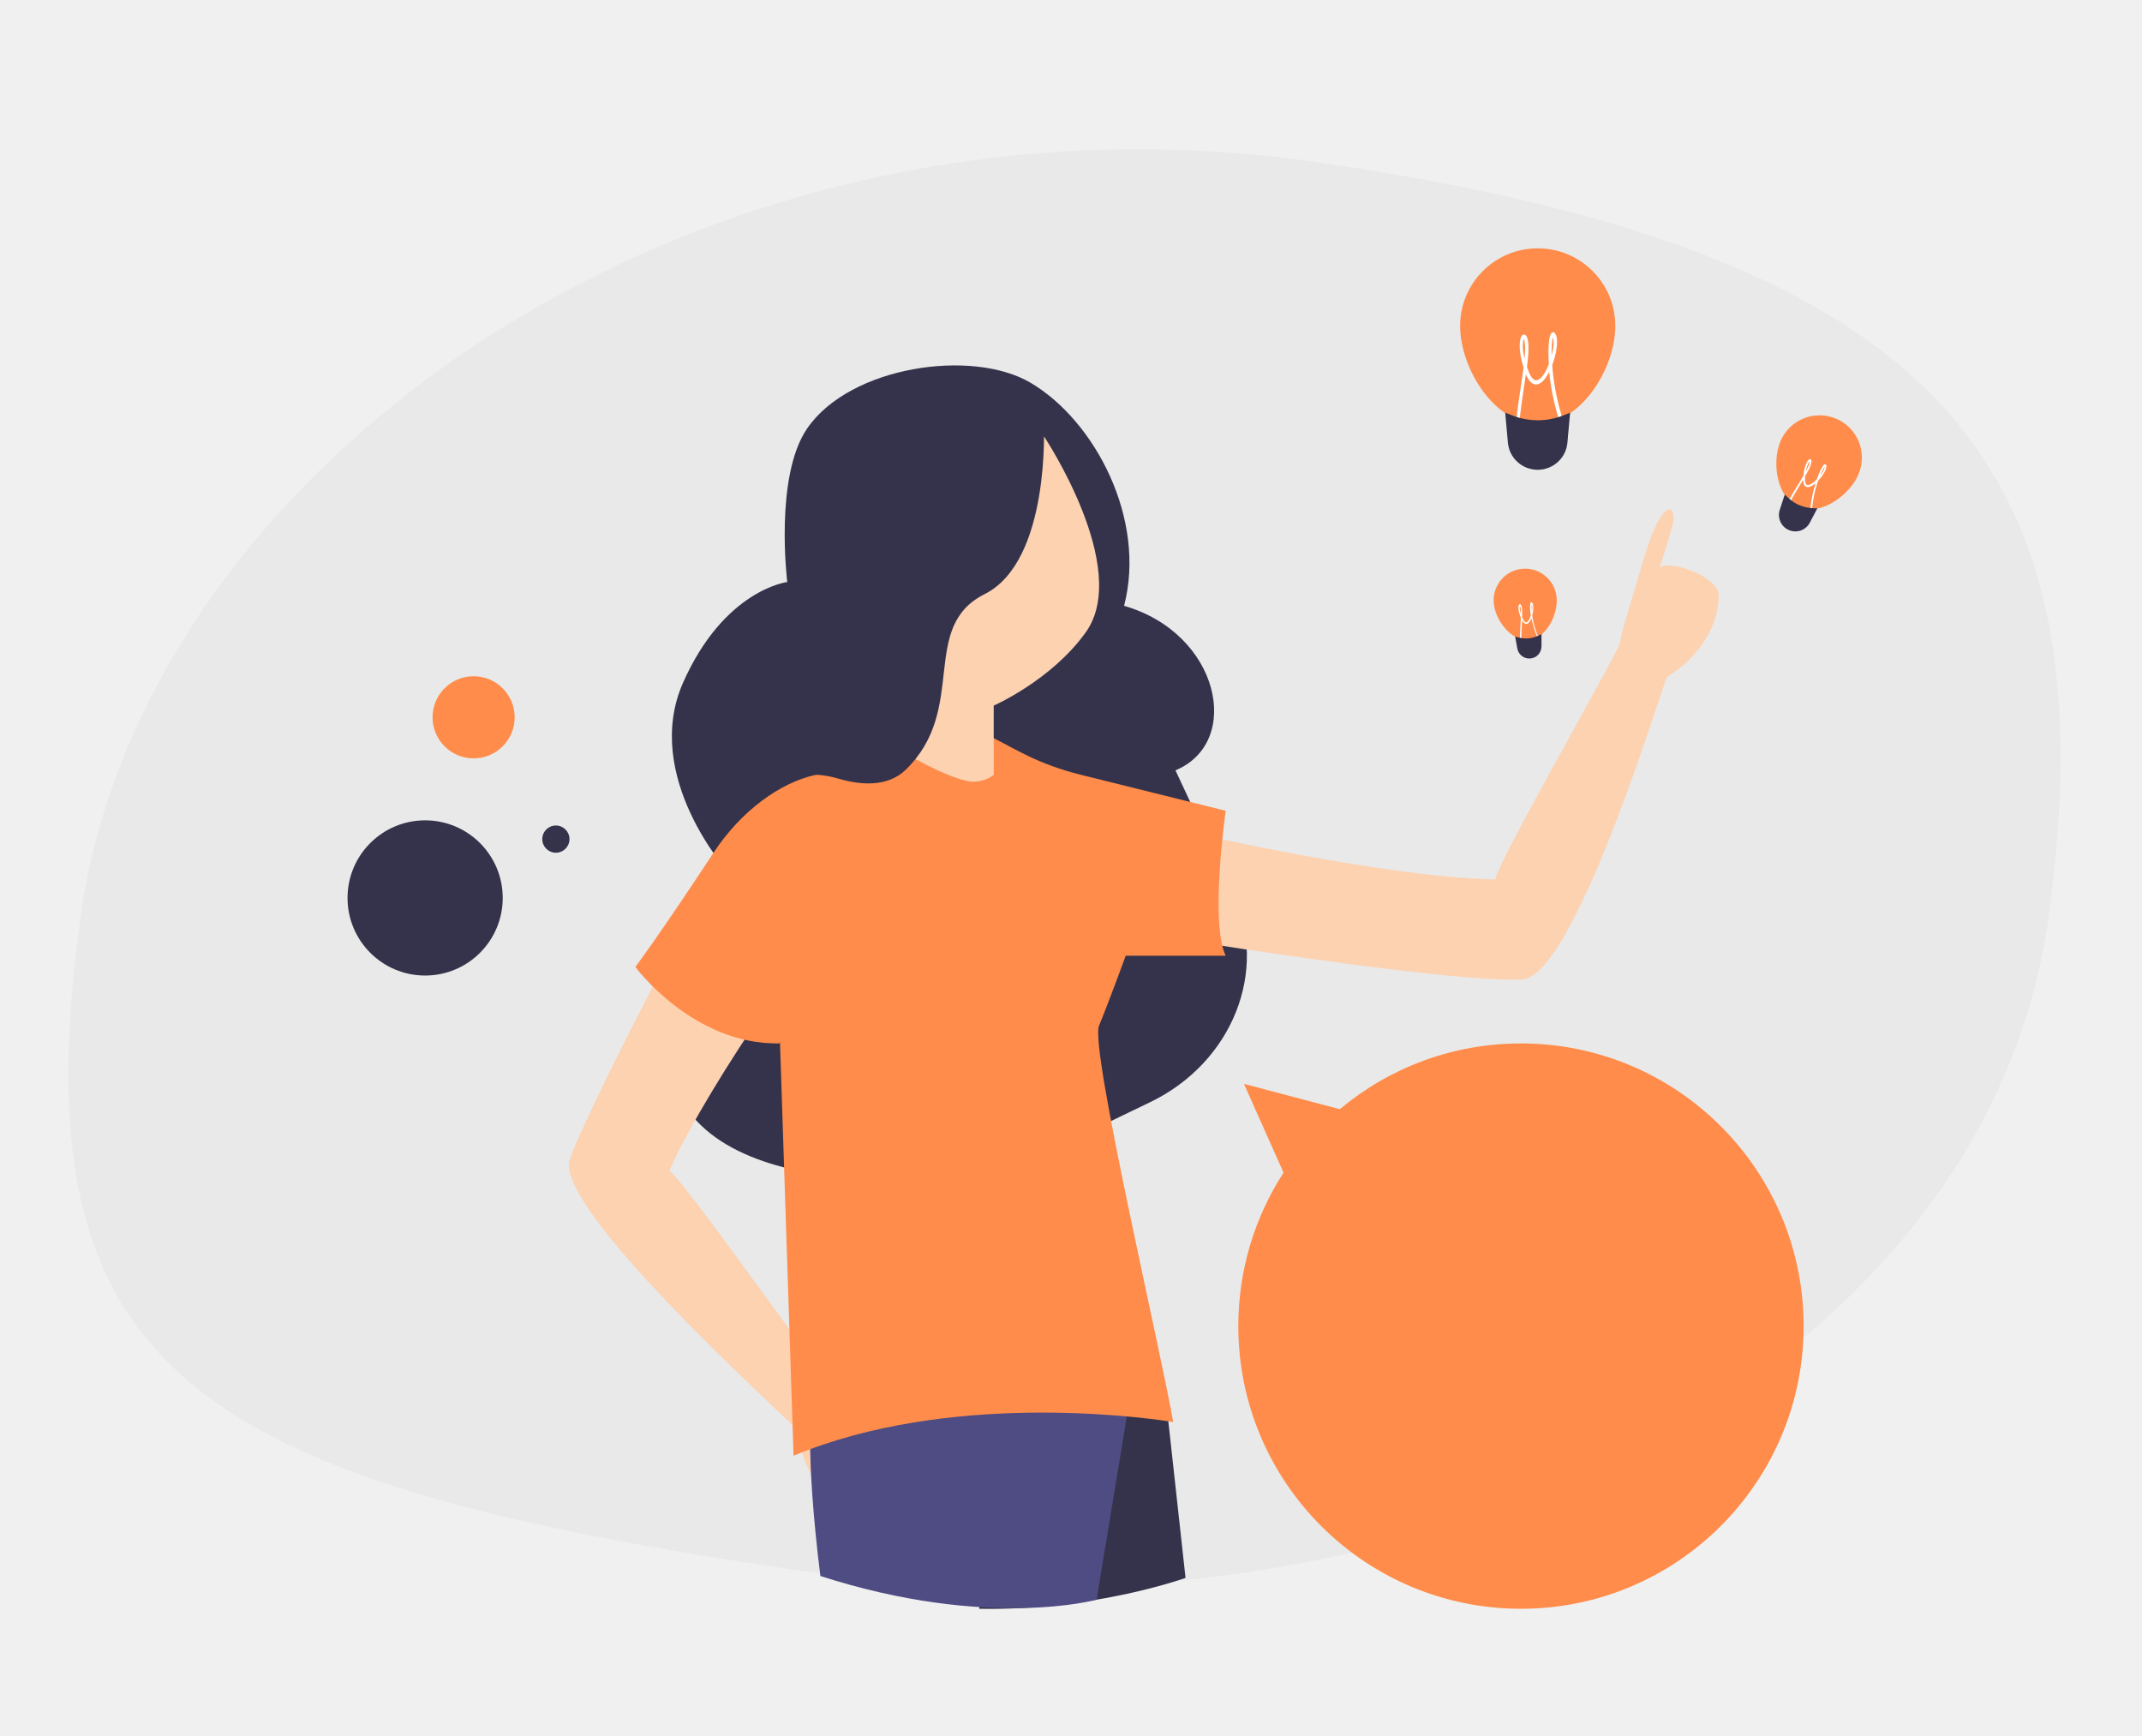
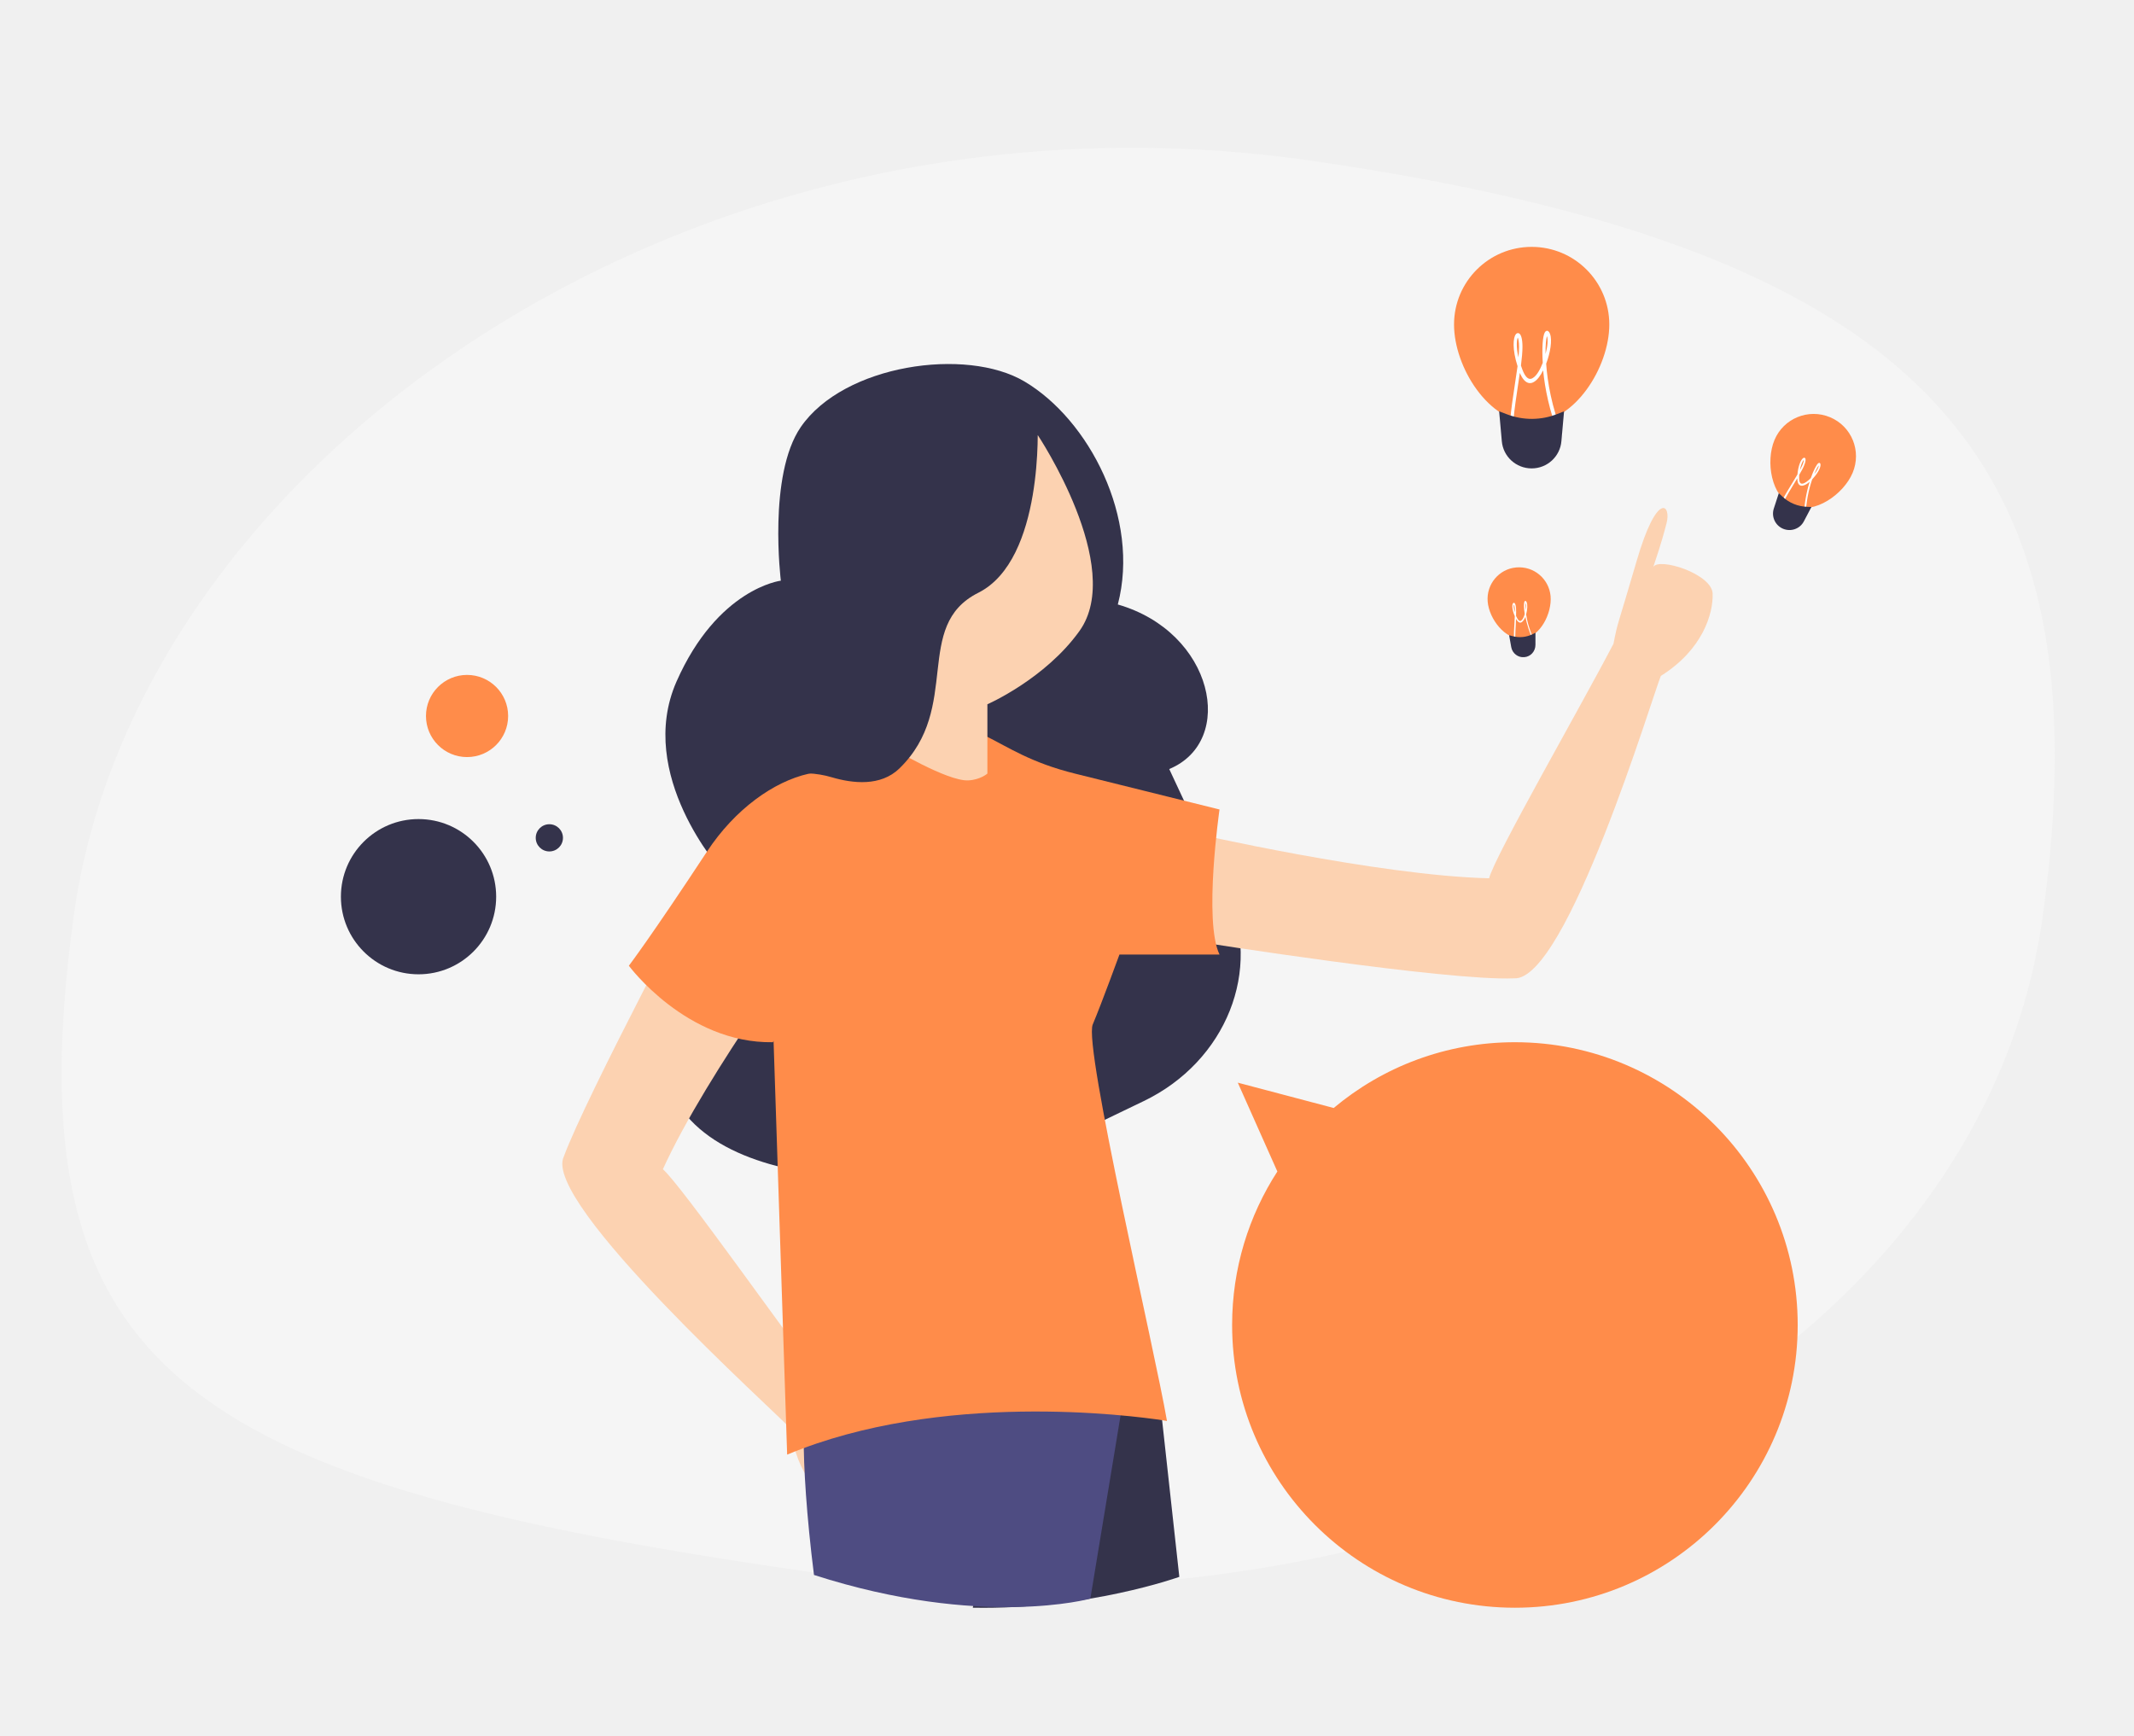
- <svg xmlns="http://www.w3.org/2000/svg" width="237" height="192" viewBox="0 0 237 192" fill="none">
-   <path d="M8.903 101.5C15.743 51.49 76.816 7.98 145.789 17.949C214.762 27.917 233.516 51.387 226.675 101.397C219.834 151.407 158.375 183.867 89.402 173.898C20.429 163.93 2.062 151.51 8.903 101.5Z" fill="#D3D3D3" fill-opacity="0.23" />
-   <path d="M47.038 107.93C51.78 107.93 55.623 104.086 55.623 99.345C55.623 94.603 51.78 90.76 47.038 90.76C42.297 90.76 38.453 94.603 38.453 99.345C38.453 104.086 42.297 107.93 47.038 107.93Z" fill="#34334B" />
-   <path d="M52.404 83.903C54.913 83.903 56.947 81.869 56.947 79.36C56.947 76.85 54.913 74.816 52.404 74.816C49.895 74.816 47.861 76.85 47.861 79.36C47.861 81.869 49.895 83.903 52.404 83.903Z" fill="#FF8C4A" />
-   <path d="M61.505 94.342C62.336 94.342 63.01 93.668 63.01 92.836C63.01 92.005 62.336 91.331 61.505 91.331C60.673 91.331 59.999 92.005 59.999 92.836C59.999 93.668 60.673 94.342 61.505 94.342Z" fill="#34334B" />
-   <path d="M87.106 64.392C87.106 64.392 85.656 52.727 89.308 47.403C94.074 40.477 107.593 38.539 114.045 42.358C121.181 46.581 126.867 57.479 124.372 67.026C134.978 70.078 137.515 82.133 130.058 85.227L136.441 98.899C140.413 107.4 136.358 117.56 127.243 121.95L110.924 129.81C110.924 129.81 80.807 134.548 74.842 120.598C68.877 106.647 80.556 96.474 80.556 96.474C80.556 96.474 71.023 85.882 75.566 75.555C80.124 65.228 87.106 64.392 87.106 64.392Z" fill="#34334B" />
-   <path d="M133.417 104.362C133.417 104.362 160.789 108.696 168.203 108.376C174.014 108.696 183.589 76.879 184.425 74.928C189.066 72.015 190.223 68.029 190.153 65.827C190.083 63.625 184.16 61.772 183.589 62.887C184.564 59.974 184.787 59.054 185.052 58.051C185.61 55.974 184.021 54.399 181.749 62.218C179.505 69.925 179.728 68.656 179.185 71.374C175.52 78.412 166.071 94.829 165.429 97.31C153.179 97.017 132.428 92.251 132.428 92.251L133.417 104.362Z" fill="#FCD2B1" />
-   <path d="M78.605 96.934C78.605 96.934 65.63 121.281 63.107 128.082C60.599 133.141 86.66 156.443 88.123 158.129C89.029 163.662 91.426 165.571 93.461 166.561C95.496 167.536 99.44 163.119 98.645 162.087C100.945 164.345 101.698 164.972 102.506 165.697C104.192 167.174 106.241 166.505 99.955 160.763C93.754 155.091 94.841 155.899 92.555 154.115C87.51 147.496 76.082 131.246 74.061 129.49C78.981 118.661 91.245 102.313 91.245 102.313L78.605 96.934Z" fill="#FCD2B1" />
-   <path d="M108.331 177.989L115.899 145.154L128.79 152.875C128.79 152.875 129.835 162.324 131.173 174.574C131.173 174.574 121.083 178.226 108.331 177.989Z" fill="#34334B" />
-   <path d="M121.334 176.985C123.397 164.526 125.041 154.492 125.041 154.492C125.041 154.492 89.768 149.586 89.642 159.23C89.601 162.185 89.949 167.871 90.771 174.365C109.321 180.33 121.334 176.985 121.334 176.985Z" fill="#4E4C82" />
-   <path d="M121.599 113.476C120.554 115.901 128.484 149.572 129.808 157.335C129.808 157.335 129.64 157.307 129.32 157.251C125.877 156.735 104.819 153.962 87.803 161.056L86.242 113.49L86.172 111.72C86.172 111.72 86.172 109.922 86.339 107.177V107.149C86.73 101.491 87.9 91.944 91.538 85.812C93.419 82.635 95.914 80.363 99.328 80.028C109.906 78.983 109.85 83.318 119.676 85.743L135.619 89.701C135.619 89.701 133.835 102.062 135.619 105.742H124.554C124.554 105.728 122.63 111.023 121.599 113.476Z" fill="#FF8C4A" />
-   <path d="M115.523 48.295C115.523 48.295 125.222 62.845 120.136 69.953C116.331 75.276 109.948 78.064 109.948 78.064V85.729C109.948 85.729 109.181 86.412 107.843 86.481C105.516 86.607 99.328 82.872 99.328 82.872V52.685L115.523 48.295Z" fill="#FCD2B1" />
-   <path d="M86.214 115.441C86.214 115.441 100.847 98.481 98.52 90.314C96.193 82.147 85.127 84.948 78.939 94.355C72.751 103.763 70.298 106.982 70.298 106.982C70.298 106.982 76.667 115.595 86.214 115.441Z" fill="#FF8C4A" />
-   <path d="M115.495 46.915C115.495 46.915 116.247 62.064 108.945 65.73C101.642 69.395 107.161 78.426 100.206 85.171C98.144 87.164 95.078 86.83 92.722 86.133C89.35 85.129 85.489 85.854 83.134 88.293C82.911 88.53 82.702 88.781 82.535 89.032C73.504 83.067 96.388 49.912 96.388 49.912L115.495 46.915Z" fill="#34334B" />
-   <path d="M142.016 129.741C138.853 134.632 137.013 140.458 137.013 146.715C137.013 163.983 151.019 177.989 168.287 177.989C185.554 177.989 199.56 163.983 199.56 146.715C199.56 129.448 185.554 115.442 168.287 115.442C160.663 115.442 153.667 118.173 148.246 122.717L137.64 119.915L142.016 129.741Z" fill="#FF8C4A" />
-   <path d="M178.725 36.059C178.725 40.797 174.879 46.915 170.14 46.915C165.402 46.915 161.555 40.797 161.555 36.059C161.555 31.32 165.388 27.474 170.14 27.474C174.892 27.474 178.725 31.32 178.725 36.059Z" fill="#FF8C4A" />
-   <path d="M170.405 50.804C169.527 50.804 168.705 50.19 167.98 48.978C167.464 48.114 167.854 45.508 168.273 42.748C168.384 42.024 168.482 41.313 168.579 40.672C167.966 38.762 168.105 37.522 168.37 37.16C168.468 37.02 168.607 36.978 168.732 37.034C168.983 37.16 169.123 37.689 169.123 38.539C169.123 39.097 169.053 39.808 168.955 40.602C168.997 40.741 169.053 40.881 169.109 41.034C169.61 42.372 170.112 42.079 170.279 41.968C170.684 41.731 171.074 41.062 171.366 40.295C171.255 38.567 171.38 37.327 171.576 36.965C171.673 36.77 171.799 36.756 171.854 36.756C172.049 36.77 172.147 37.034 172.175 37.118C172.426 37.787 172.203 39.194 171.743 40.393C171.882 42.414 172.356 45.187 173.527 48.1L173.582 48.225L173.513 48.337C173.457 48.434 172.161 50.734 170.447 50.762C170.433 50.804 170.419 50.804 170.405 50.804ZM168.83 41.41C168.76 41.87 168.691 42.344 168.621 42.832C168.259 45.257 167.841 47.988 168.259 48.685C168.928 49.786 169.652 50.344 170.419 50.33C171.743 50.302 172.844 48.657 173.123 48.211C172.105 45.647 171.603 43.139 171.408 41.132C171.116 41.717 170.767 42.191 170.405 42.4C170.07 42.623 169.401 42.762 168.83 41.41ZM168.607 37.508C168.509 37.689 168.384 38.428 168.677 39.696C168.719 39.264 168.746 38.874 168.746 38.553C168.746 37.898 168.649 37.606 168.607 37.508ZM171.826 37.341C171.743 37.62 171.659 38.316 171.673 39.32C171.896 38.512 171.98 37.731 171.826 37.341Z" fill="white" />
-   <path d="M170.14 51.974C168.412 51.974 166.977 50.664 166.837 48.95L166.544 45.661L167.422 45.996C169.22 46.678 171.199 46.665 172.983 45.954L173.722 45.661L173.429 48.95C173.29 50.664 171.854 51.974 170.14 51.974Z" fill="#34334B" />
-   <path d="M205.637 52.462C204.633 54.845 201.4 57.117 199.017 56.113C196.634 55.11 195.992 51.222 196.996 48.825C197.999 46.441 200.745 45.312 203.142 46.316C205.539 47.319 206.64 50.065 205.637 52.462Z" fill="#FF8C4A" />
-   <path d="M198.32 58.12C197.874 57.939 197.595 57.451 197.484 56.685C197.4 56.141 198.153 54.915 198.947 53.619C199.156 53.284 199.351 52.95 199.532 52.643C199.63 51.556 199.964 50.957 200.173 50.831C200.257 50.776 200.327 50.79 200.382 50.845C200.48 50.957 200.438 51.264 200.257 51.682C200.146 51.96 199.95 52.309 199.727 52.685C199.727 52.769 199.714 52.852 199.714 52.936C199.686 53.716 199.992 53.675 200.104 53.661C200.355 53.619 200.689 53.368 201.01 53.047C201.316 52.156 201.651 51.556 201.818 51.417C201.902 51.347 201.971 51.361 201.999 51.375C202.097 51.431 202.083 51.57 202.083 51.626C202.069 52.016 201.651 52.671 201.163 53.187C200.801 54.232 200.452 55.723 200.438 57.437V57.507L200.382 57.549C200.341 57.591 199.198 58.469 198.334 58.12C198.334 58.12 198.334 58.12 198.32 58.12ZM199.518 53.061C199.393 53.284 199.254 53.507 199.114 53.73C198.417 54.873 197.637 56.169 197.693 56.601C197.79 57.298 198.041 57.73 198.431 57.883C199.1 58.148 200.006 57.549 200.243 57.382C200.271 55.877 200.55 54.511 200.884 53.452C200.619 53.688 200.341 53.842 200.118 53.884C199.881 53.925 199.518 53.856 199.518 53.061ZM200.229 51.041C200.146 51.11 199.923 51.459 199.811 52.156C199.923 51.946 200.02 51.751 200.09 51.598C200.215 51.278 200.243 51.11 200.229 51.041ZM201.888 51.64C201.79 51.765 201.595 52.1 201.4 52.602C201.679 52.253 201.888 51.877 201.888 51.64Z" fill="white" />
-   <path d="M197.944 58.65C197.079 58.288 196.633 57.326 196.912 56.434L197.47 54.72L197.846 55.068C198.599 55.793 199.602 56.197 200.647 56.225L201.079 56.239L200.243 57.828C199.811 58.664 198.808 59.012 197.944 58.65Z" fill="#34334B" />
-   <path d="M172.231 66.092C172.398 68.015 171.074 70.635 169.151 70.803C167.227 70.97 165.443 68.642 165.276 66.719C165.109 64.796 166.517 63.096 168.44 62.928C170.363 62.761 172.049 64.169 172.231 66.092Z" fill="#FF8C4A" />
-   <path d="M169.388 72.364C169.025 72.391 168.677 72.182 168.342 71.709C168.105 71.374 168.161 70.301 168.231 69.172C168.245 68.879 168.259 68.587 168.273 68.322C167.952 67.569 167.966 67.068 168.064 66.914C168.105 66.859 168.147 66.831 168.203 66.845C168.314 66.886 168.384 67.096 168.412 67.444C168.426 67.667 168.426 67.96 168.412 68.294C168.44 68.35 168.468 68.406 168.496 68.461C168.746 68.991 168.942 68.852 168.997 68.796C169.151 68.684 169.29 68.406 169.374 68.085C169.262 67.388 169.276 66.886 169.332 66.733C169.36 66.65 169.415 66.636 169.443 66.636C169.527 66.636 169.569 66.733 169.583 66.775C169.708 67.04 169.666 67.611 169.527 68.127C169.652 68.935 169.945 70.05 170.53 71.179L170.558 71.235L170.53 71.29C170.516 71.332 170.07 72.308 169.374 72.391C169.401 72.364 169.401 72.364 169.388 72.364ZM168.412 68.615C168.398 68.796 168.384 69.005 168.384 69.2C168.328 70.189 168.259 71.318 168.454 71.583C168.76 72.001 169.081 72.21 169.388 72.168C169.917 72.113 170.307 71.402 170.405 71.207C169.903 70.203 169.61 69.2 169.443 68.392C169.346 68.642 169.22 68.838 169.081 68.949C168.955 69.061 168.691 69.144 168.412 68.615ZM168.175 67.04C168.133 67.123 168.119 67.43 168.287 67.918C168.287 67.737 168.287 67.583 168.273 67.458C168.245 67.193 168.203 67.082 168.175 67.04ZM169.485 66.859C169.457 66.97 169.457 67.263 169.499 67.667C169.555 67.332 169.555 67.012 169.485 66.859Z" fill="white" />
-   <path d="M169.332 72.851C168.635 72.921 168.008 72.433 167.882 71.75L167.645 70.426L168.008 70.524C168.76 70.733 169.569 70.649 170.266 70.301L170.558 70.148V71.486C170.558 72.21 170.029 72.796 169.332 72.851Z" fill="#34334B" />
+ <svg xmlns="http://www.w3.org/2000/svg" width="236" height="192" viewBox="0 0 236 192" fill="none">
+   <path d="M8.151 101.333C14.991 51.322 76.064 7.812 145.037 17.781C214.01 27.75 232.764 51.219 225.923 101.23C219.082 151.24 157.623 183.7 88.65 173.731C19.677 163.762 1.31 151.343 8.151 101.333Z" fill="#F5F5F5" />
+   <path d="M46.286 107.762C51.028 107.762 54.871 103.919 54.871 99.177C54.871 94.436 51.028 90.593 46.286 90.593C41.545 90.593 37.701 94.436 37.701 99.177C37.701 103.919 41.545 107.762 46.286 107.762Z" fill="#34334B" />
+   <path d="M51.652 83.736C54.161 83.736 56.195 81.702 56.195 79.192C56.195 76.683 54.161 74.649 51.652 74.649C49.143 74.649 47.109 76.683 47.109 79.192C47.109 81.702 49.143 83.736 51.652 83.736Z" fill="#FF8C4A" />
+   <path d="M60.752 94.174C61.584 94.174 62.258 93.5 62.258 92.669C62.258 91.838 61.584 91.164 60.752 91.164C59.921 91.164 59.247 91.838 59.247 92.669C59.247 93.5 59.921 94.174 60.752 94.174Z" fill="#34334B" />
+   <path d="M86.354 64.225C86.354 64.225 84.904 52.559 88.556 47.236C93.322 40.309 106.841 38.372 113.293 42.191C120.429 46.413 126.115 57.312 123.62 66.859C134.226 69.911 136.763 81.966 129.306 85.06L135.689 98.731C139.661 107.233 135.606 117.392 126.491 121.783L110.172 129.643C110.172 129.643 80.055 134.381 74.09 120.431C68.125 106.48 79.804 96.306 79.804 96.306C79.804 96.306 70.271 85.715 74.814 75.388C79.372 65.061 86.354 64.225 86.354 64.225Z" fill="#34334B" />
+   <path d="M132.665 104.195C132.665 104.195 160.036 108.529 167.451 108.208C173.262 108.529 182.837 76.712 183.673 74.761C188.314 71.848 189.471 67.862 189.401 65.66C189.331 63.458 183.408 61.605 182.837 62.719C183.812 59.807 184.035 58.887 184.3 57.883C184.858 55.807 183.269 54.232 180.997 62.05C178.753 69.757 178.976 68.489 178.433 71.207C174.767 78.245 165.318 94.662 164.677 97.143C152.427 96.85 131.676 92.084 131.676 92.084L132.665 104.195Z" fill="#FCD2B1" />
+   <path d="M77.853 96.766C77.853 96.766 64.878 121.114 62.355 127.915C59.846 132.974 85.908 156.276 87.371 157.962C88.277 163.495 90.674 165.404 92.709 166.393C94.744 167.369 98.688 162.951 97.893 161.92C100.193 164.178 100.945 164.805 101.754 165.529C103.44 167.007 105.489 166.338 99.203 160.596C93.002 154.924 94.089 155.732 91.803 153.948C86.758 147.328 75.33 131.078 73.309 129.322C78.229 118.493 90.493 102.146 90.493 102.146L77.853 96.766Z" fill="#FCD2B1" />
+   <path d="M107.579 177.821L115.147 144.987L128.038 152.708C128.038 152.708 129.083 162.157 130.421 174.407C130.421 174.407 120.331 178.058 107.579 177.821Z" fill="#34334B" />
+   <path d="M120.582 176.818C122.645 164.359 124.289 154.324 124.289 154.324C124.289 154.324 89.016 149.419 88.89 159.063C88.849 162.017 89.197 167.703 90.019 174.198C108.569 180.163 120.582 176.818 120.582 176.818Z" fill="#4E4C82" />
+   <path d="M120.847 113.309C119.802 115.734 127.732 149.405 129.056 157.167C129.056 157.167 128.888 157.139 128.568 157.084C125.125 156.568 104.067 153.795 87.051 160.888L85.49 113.323L85.42 111.553C85.42 111.553 85.42 109.755 85.587 107.01V106.982C85.978 101.324 87.148 91.777 90.786 85.645C92.667 82.467 95.162 80.196 98.576 79.861C109.154 78.816 109.098 83.15 118.924 85.575L134.867 89.533C134.867 89.533 133.083 101.895 134.867 105.574H123.801C123.801 105.56 121.878 110.856 120.847 113.309Z" fill="#FF8C4A" />
+   <path d="M114.77 48.128C114.77 48.128 124.47 62.678 119.383 69.785C115.579 75.109 109.196 77.896 109.196 77.896V85.561C109.196 85.561 108.429 86.244 107.091 86.314C104.764 86.439 98.576 82.704 98.576 82.704V52.518L114.77 48.128Z" fill="#FCD2B1" />
+   <path d="M85.462 115.274C85.462 115.274 100.095 98.313 97.768 90.146C95.441 81.98 84.375 84.781 78.187 94.188C71.999 103.595 69.546 106.815 69.546 106.815C69.546 106.815 75.915 115.427 85.462 115.274Z" fill="#FF8C4A" />
+   <path d="M114.743 46.748C114.743 46.748 115.495 61.897 108.192 65.562C100.89 69.228 106.409 78.259 99.454 85.004C97.392 86.997 94.326 86.662 91.97 85.966C88.598 84.962 84.737 85.687 82.382 88.126C82.159 88.363 81.95 88.614 81.783 88.864C72.752 82.9 95.636 49.744 95.636 49.744L114.743 46.748Z" fill="#34334B" />
+   <path d="M141.264 129.573C138.1 134.465 136.261 140.29 136.261 146.548C136.261 163.815 150.267 177.822 167.534 177.822C184.802 177.822 198.808 163.815 198.808 146.548C198.808 129.28 184.802 115.274 167.534 115.274C159.911 115.274 152.915 118.006 147.494 122.549L136.888 119.748L141.264 129.573Z" fill="#FF8C4A" />
+   <path d="M177.973 35.891C177.973 40.63 174.127 46.748 169.388 46.748C164.65 46.748 160.803 40.63 160.803 35.891C160.803 31.153 164.636 27.306 169.388 27.306C174.141 27.306 177.973 31.153 177.973 35.891Z" fill="#FF8C4A" />
+   <path d="M169.653 50.636C168.775 50.636 167.953 50.023 167.228 48.81C166.712 47.946 167.103 45.34 167.521 42.581C167.632 41.856 167.73 41.145 167.827 40.504C167.214 38.595 167.353 37.355 167.618 36.992C167.716 36.853 167.855 36.811 167.981 36.867C168.231 36.992 168.371 37.522 168.371 38.372C168.371 38.929 168.301 39.64 168.204 40.435C168.245 40.574 168.301 40.713 168.357 40.867C168.859 42.205 169.36 41.912 169.528 41.8C169.932 41.563 170.322 40.895 170.615 40.128C170.503 38.4 170.629 37.16 170.824 36.797C170.921 36.602 171.047 36.588 171.102 36.588C171.297 36.602 171.395 36.867 171.423 36.95C171.674 37.619 171.451 39.027 170.991 40.226C171.13 42.246 171.604 45.02 172.775 47.932L172.831 48.058L172.761 48.169C172.705 48.267 171.409 50.566 169.695 50.594C169.681 50.636 169.667 50.636 169.653 50.636ZM168.078 41.243C168.008 41.703 167.939 42.177 167.869 42.664C167.507 45.089 167.089 47.821 167.507 48.518C168.176 49.619 168.9 50.176 169.667 50.162C170.991 50.135 172.092 48.49 172.371 48.044C171.353 45.48 170.852 42.971 170.656 40.964C170.364 41.55 170.015 42.023 169.653 42.232C169.318 42.455 168.65 42.595 168.078 41.243ZM167.855 37.341C167.758 37.522 167.632 38.261 167.925 39.529C167.967 39.097 167.995 38.706 167.995 38.386C167.995 37.731 167.897 37.438 167.855 37.341ZM171.075 37.173C170.991 37.452 170.907 38.149 170.921 39.153C171.144 38.344 171.228 37.564 171.075 37.173Z" fill="white" />
+   <path d="M169.388 51.807C167.66 51.807 166.225 50.497 166.085 48.783L165.792 45.494L166.67 45.828C168.468 46.511 170.447 46.497 172.231 45.786L172.97 45.494L172.677 48.783C172.538 50.497 171.102 51.807 169.388 51.807Z" fill="#34334B" />
+   <path d="M204.884 52.295C203.881 54.678 200.648 56.95 198.265 55.946C195.881 54.943 195.24 51.054 196.244 48.657C197.247 46.274 199.993 45.145 202.39 46.149C204.787 47.152 205.888 49.898 204.884 52.295Z" fill="#FF8C4A" />
+   <path d="M197.568 57.953C197.122 57.772 196.843 57.284 196.732 56.517C196.648 55.974 197.401 54.748 198.195 53.452C198.404 53.117 198.599 52.782 198.78 52.476C198.878 51.389 199.212 50.79 199.421 50.664C199.505 50.608 199.575 50.622 199.631 50.678C199.728 50.79 199.686 51.096 199.505 51.514C199.394 51.793 199.198 52.141 198.976 52.518C198.976 52.601 198.962 52.685 198.962 52.769C198.934 53.549 199.24 53.507 199.352 53.493C199.603 53.452 199.937 53.201 200.258 52.88C200.564 51.988 200.899 51.389 201.066 51.249C201.15 51.18 201.219 51.194 201.247 51.208C201.345 51.263 201.331 51.403 201.331 51.459C201.317 51.849 200.899 52.504 200.411 53.019C200.049 54.065 199.7 55.556 199.686 57.27V57.34L199.631 57.382C199.589 57.423 198.446 58.301 197.582 57.953C197.582 57.953 197.582 57.953 197.568 57.953ZM198.766 52.894C198.641 53.117 198.502 53.34 198.362 53.563C197.665 54.706 196.885 56.002 196.941 56.434C197.038 57.131 197.289 57.563 197.679 57.716C198.348 57.981 199.254 57.382 199.491 57.214C199.519 55.709 199.798 54.343 200.132 53.284C199.867 53.521 199.589 53.675 199.366 53.716C199.129 53.758 198.766 53.688 198.766 52.894ZM199.477 50.873C199.394 50.943 199.171 51.291 199.059 51.988C199.171 51.779 199.268 51.584 199.338 51.431C199.463 51.11 199.491 50.943 199.477 50.873ZM201.136 51.472C201.038 51.598 200.843 51.932 200.648 52.434C200.927 52.086 201.136 51.709 201.136 51.472Z" fill="white" />
+   <path d="M197.191 58.483C196.327 58.12 195.881 57.159 196.16 56.267L196.718 54.553L197.094 54.901C197.846 55.626 198.85 56.03 199.895 56.058L200.327 56.072L199.491 57.66C199.059 58.496 198.055 58.845 197.191 58.483Z" fill="#34334B" />
+   <path d="M171.479 65.925C171.646 67.848 170.322 70.468 168.399 70.635C166.475 70.802 164.691 68.475 164.524 66.552C164.357 64.629 165.765 62.928 167.688 62.761C169.611 62.594 171.297 64.001 171.479 65.925Z" fill="#FF8C4A" />
+   <path d="M168.635 72.196C168.273 72.224 167.925 72.015 167.59 71.541C167.353 71.207 167.409 70.134 167.479 69.005C167.493 68.712 167.507 68.419 167.521 68.155C167.2 67.402 167.214 66.9 167.311 66.747C167.353 66.691 167.395 66.663 167.451 66.677C167.562 66.719 167.632 66.928 167.66 67.277C167.674 67.5 167.674 67.792 167.66 68.127C167.688 68.183 167.716 68.238 167.744 68.294C167.994 68.823 168.19 68.684 168.245 68.628C168.399 68.517 168.538 68.238 168.622 67.918C168.51 67.221 168.524 66.719 168.58 66.566C168.608 66.482 168.663 66.468 168.691 66.468C168.775 66.468 168.817 66.566 168.831 66.608C168.956 66.872 168.914 67.444 168.775 67.96C168.9 68.768 169.193 69.883 169.778 71.012L169.806 71.067L169.778 71.123C169.764 71.165 169.318 72.14 168.622 72.224C168.649 72.196 168.649 72.196 168.635 72.196ZM167.66 68.447C167.646 68.628 167.632 68.838 167.632 69.033C167.576 70.022 167.507 71.151 167.702 71.416C168.008 71.834 168.329 72.043 168.635 72.001C169.165 71.945 169.555 71.235 169.653 71.04C169.151 70.036 168.858 69.033 168.691 68.224C168.594 68.475 168.468 68.67 168.329 68.782C168.203 68.893 167.939 68.977 167.66 68.447ZM167.423 66.872C167.381 66.956 167.367 67.263 167.534 67.75C167.534 67.569 167.534 67.416 167.521 67.29C167.493 67.026 167.451 66.914 167.423 66.872ZM168.733 66.691C168.705 66.803 168.705 67.095 168.747 67.5C168.803 67.165 168.803 66.845 168.733 66.691Z" fill="white" />
+   <path d="M168.58 72.684C167.883 72.754 167.256 72.266 167.13 71.583L166.894 70.259L167.256 70.356C168.008 70.566 168.817 70.482 169.514 70.133L169.806 69.98V71.318C169.806 72.043 169.277 72.628 168.58 72.684Z" fill="#34334B" />
</svg>
